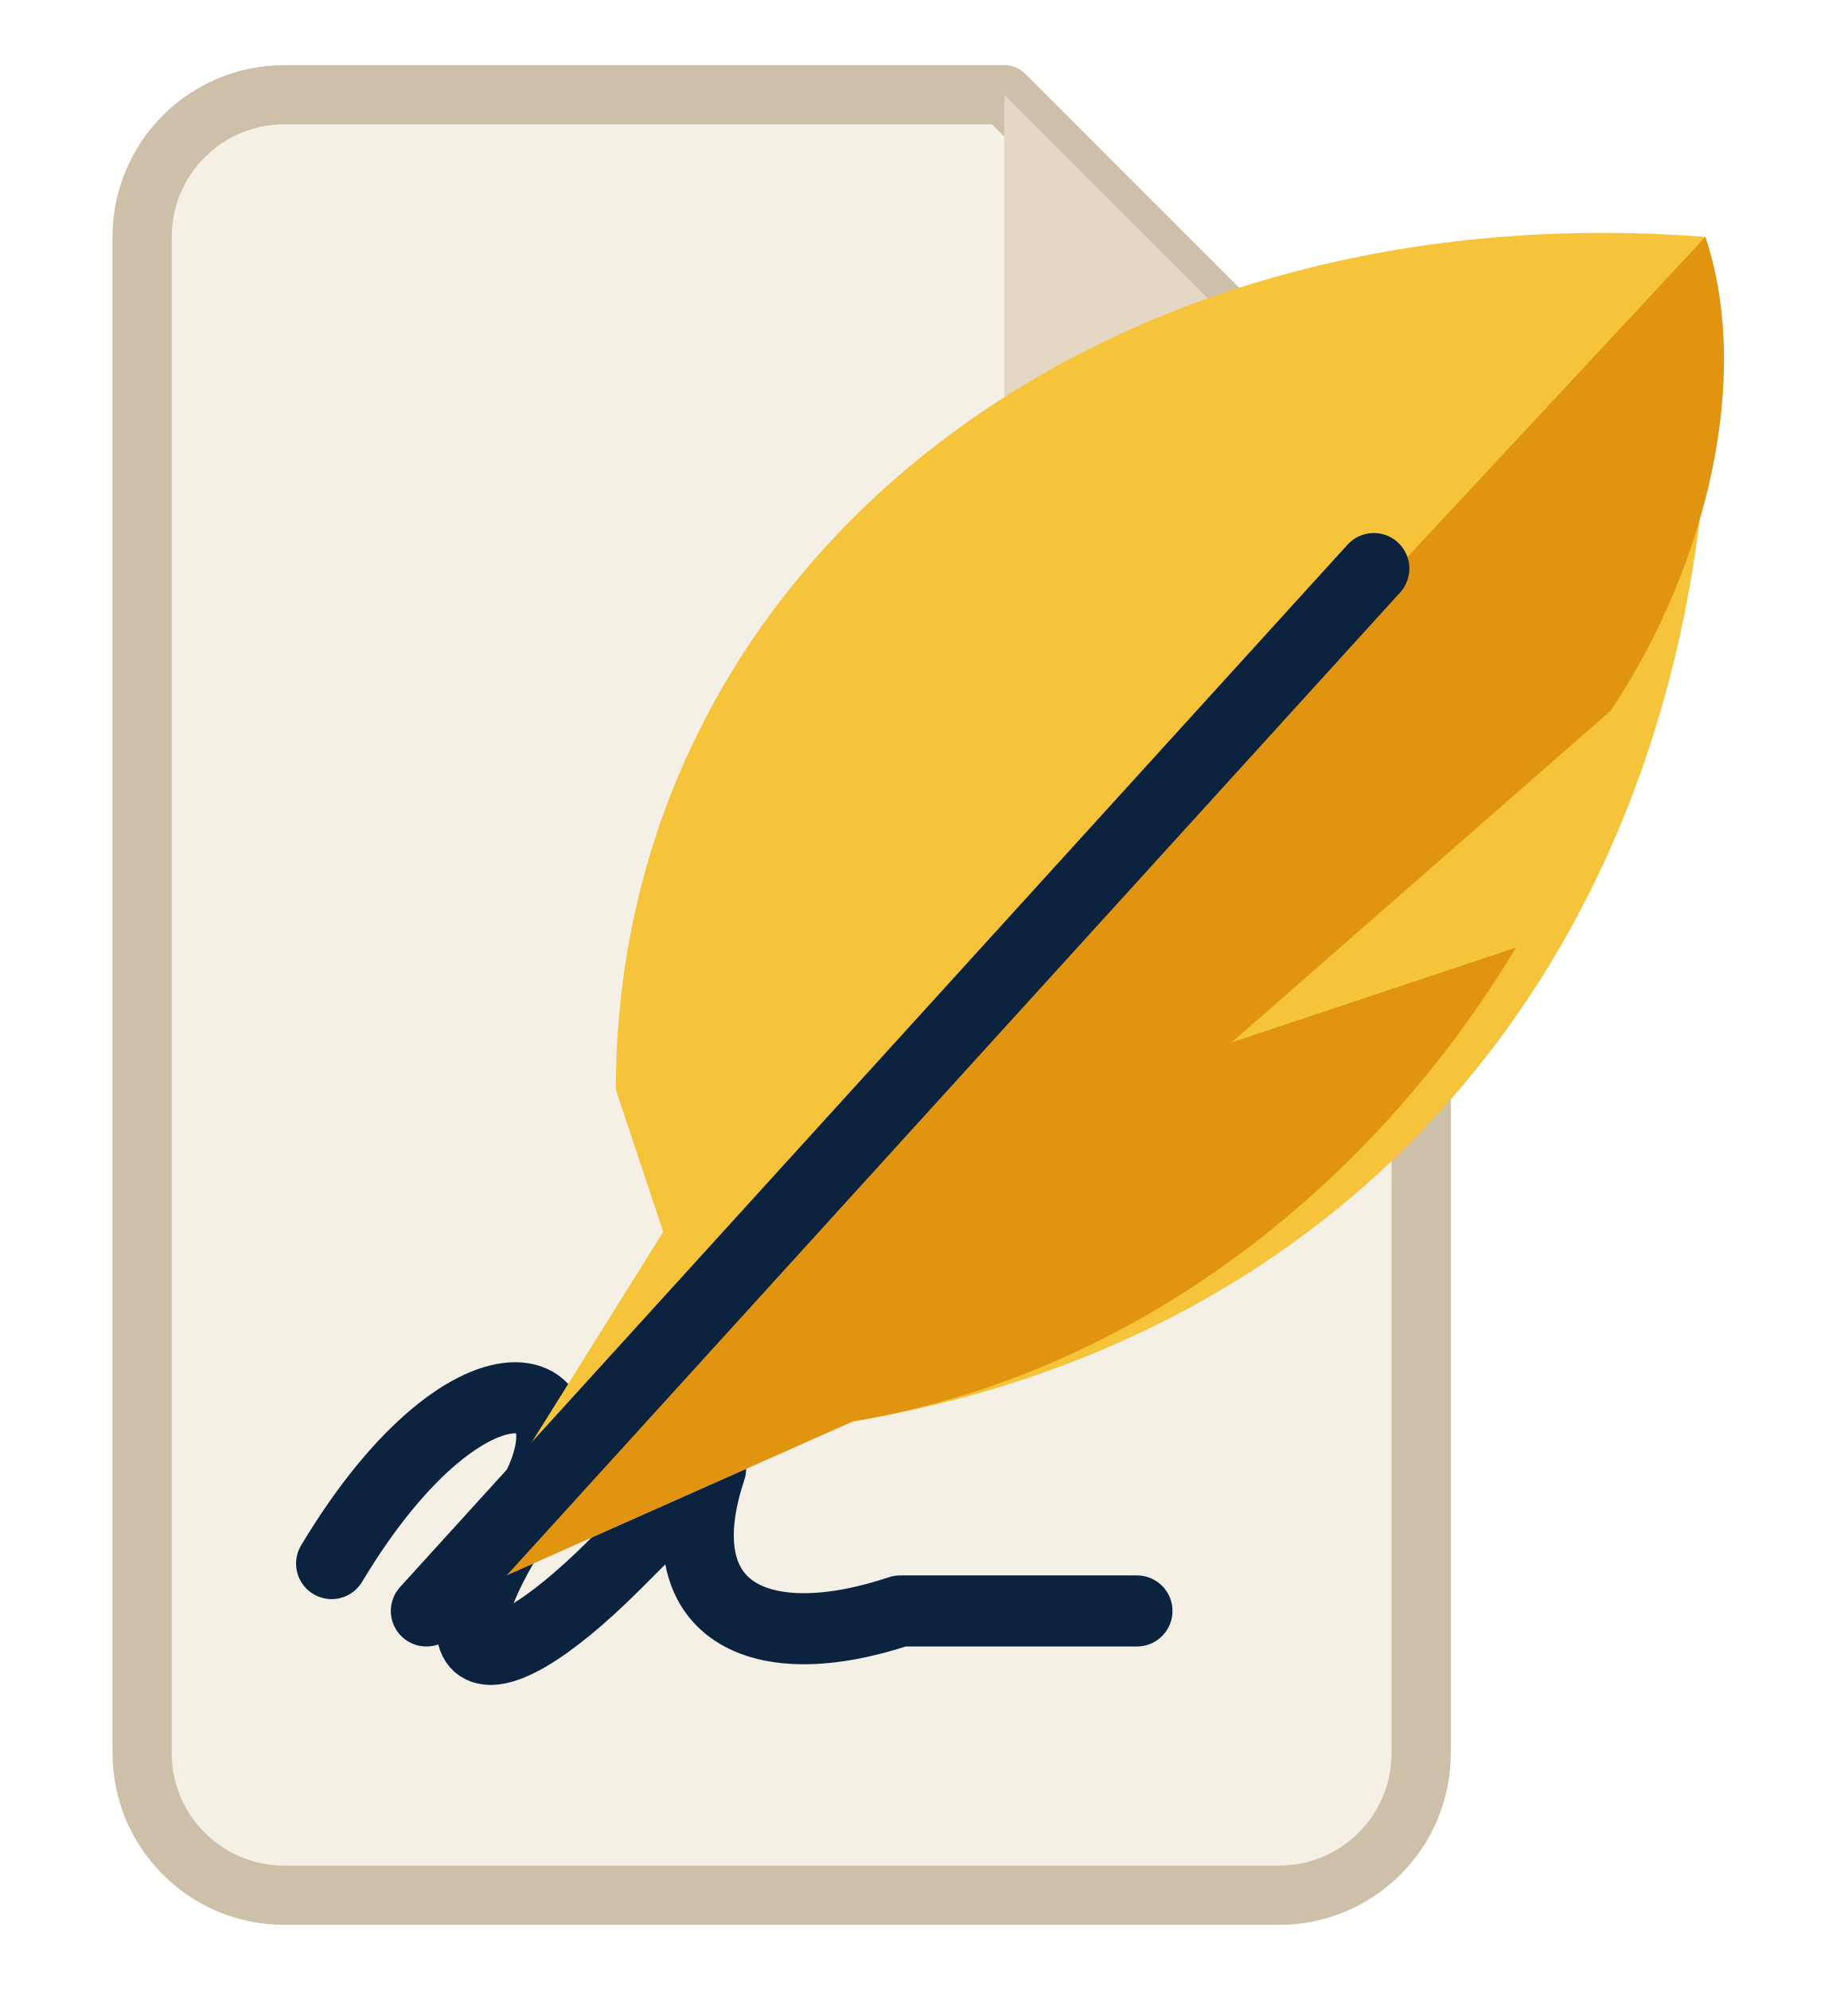
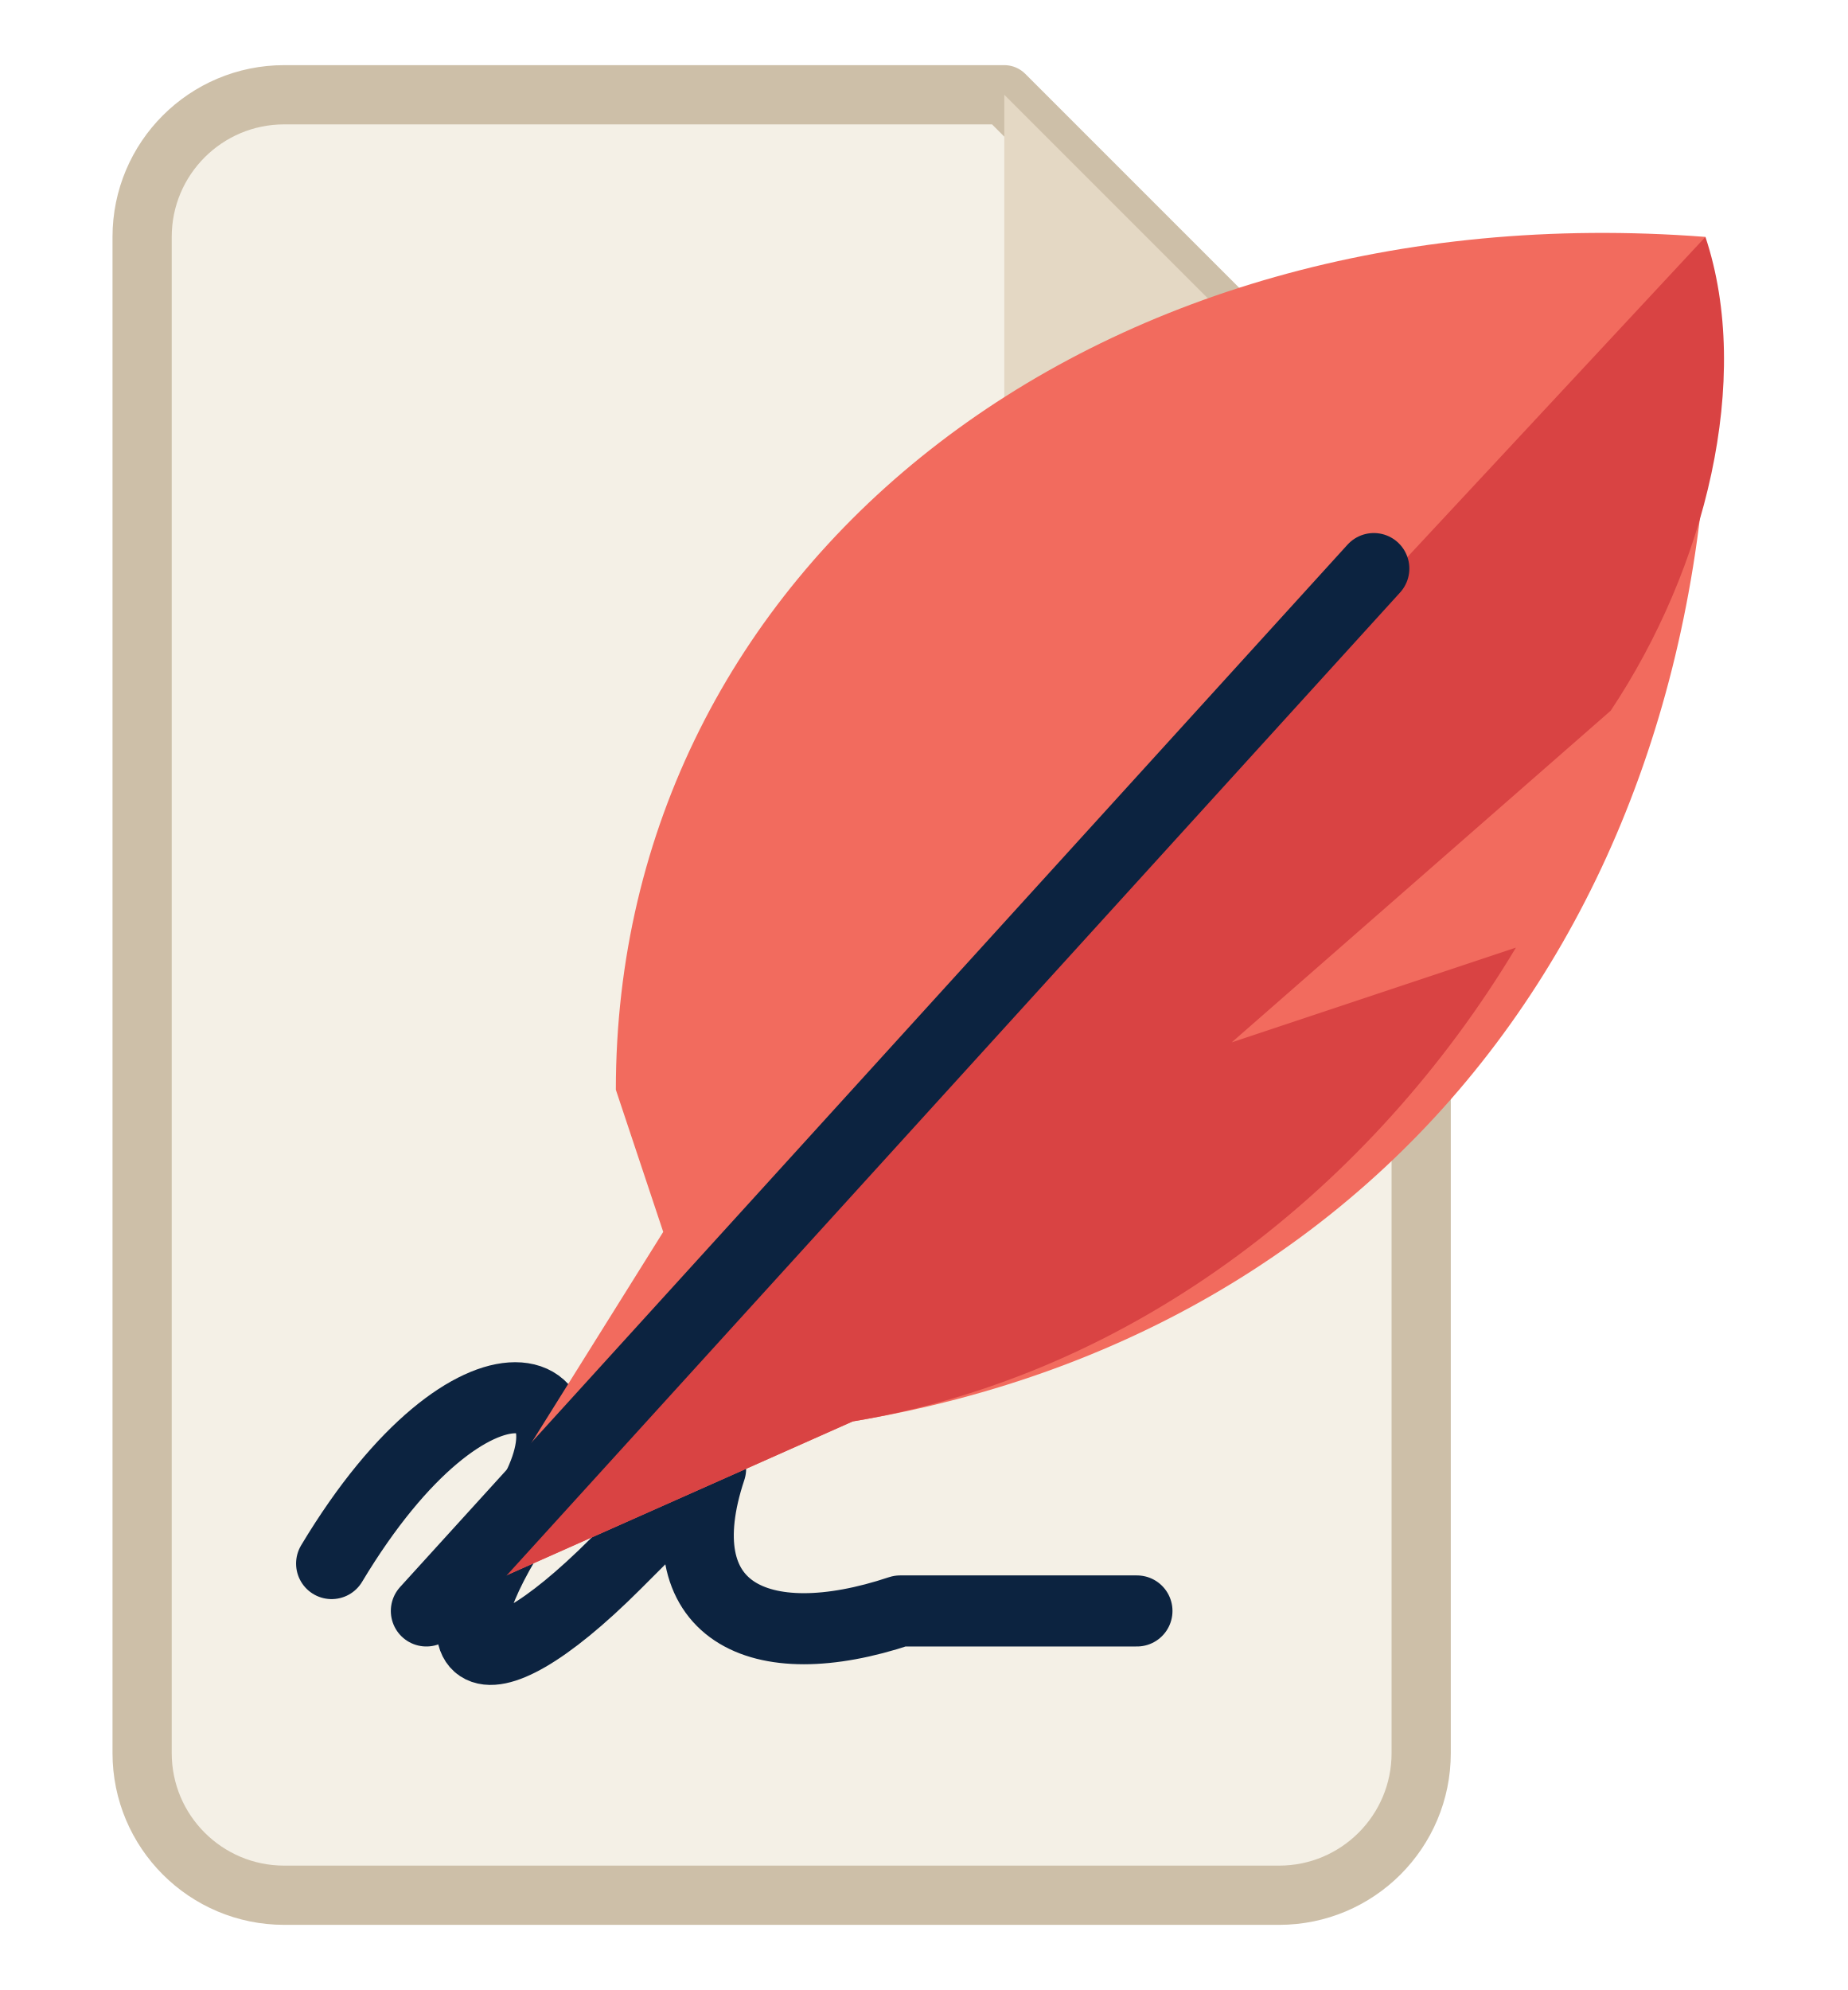
<svg xmlns="http://www.w3.org/2000/svg" viewBox="16 11 39 42" role="img" aria-label="QuillSign">
  <path fill="#F4F0E6" stroke="#CDBFA8" stroke-width="1.25" stroke-linejoin="round" d="M22 13h15.2L46 21.8V48a3 3 0 0 1-3 3H22a3 3 0 0 1-3-3V16a3 3 0 0 1 3-3z" />
  <path fill="#E4D8C4" d="M37.2 13 46 21.8H39a1.8 1.8 0 0 1-1.8-1.8V13z" />
  <path fill="none" stroke="#0C2340" stroke-width="1.5" stroke-linecap="round" stroke-linejoin="round" d="M23 44c3-5 6-4 4-1s-1 4 2 1l2-2c-1 3 1 4 4 3h5" />
-   <path fill="#F6C43A" d="M52 16C39 15 29 23 29 34l1 3-5 8 9-4c12-2 19-12 18-25z" />
-   <path fill="#E0940F" d="m52 16-27 29 9-4c6-1 11-5 14-10l-6 2 8-7c2-3 3-7 2-10z" />
+   <path fill="#F26B5E" d="M52 16C39 15 29 23 29 34l1 3-5 8 9-4c12-2 19-12 18-25z" />
+   <path fill="#D94343" d="m52 16-27 29 9-4c6-1 11-5 14-10l-6 2 8-7c2-3 3-7 2-10z" />
  <path fill="none" stroke="#0C2340" stroke-width="1.5" stroke-linecap="round" d="m25 45 20-22" />
</svg>
